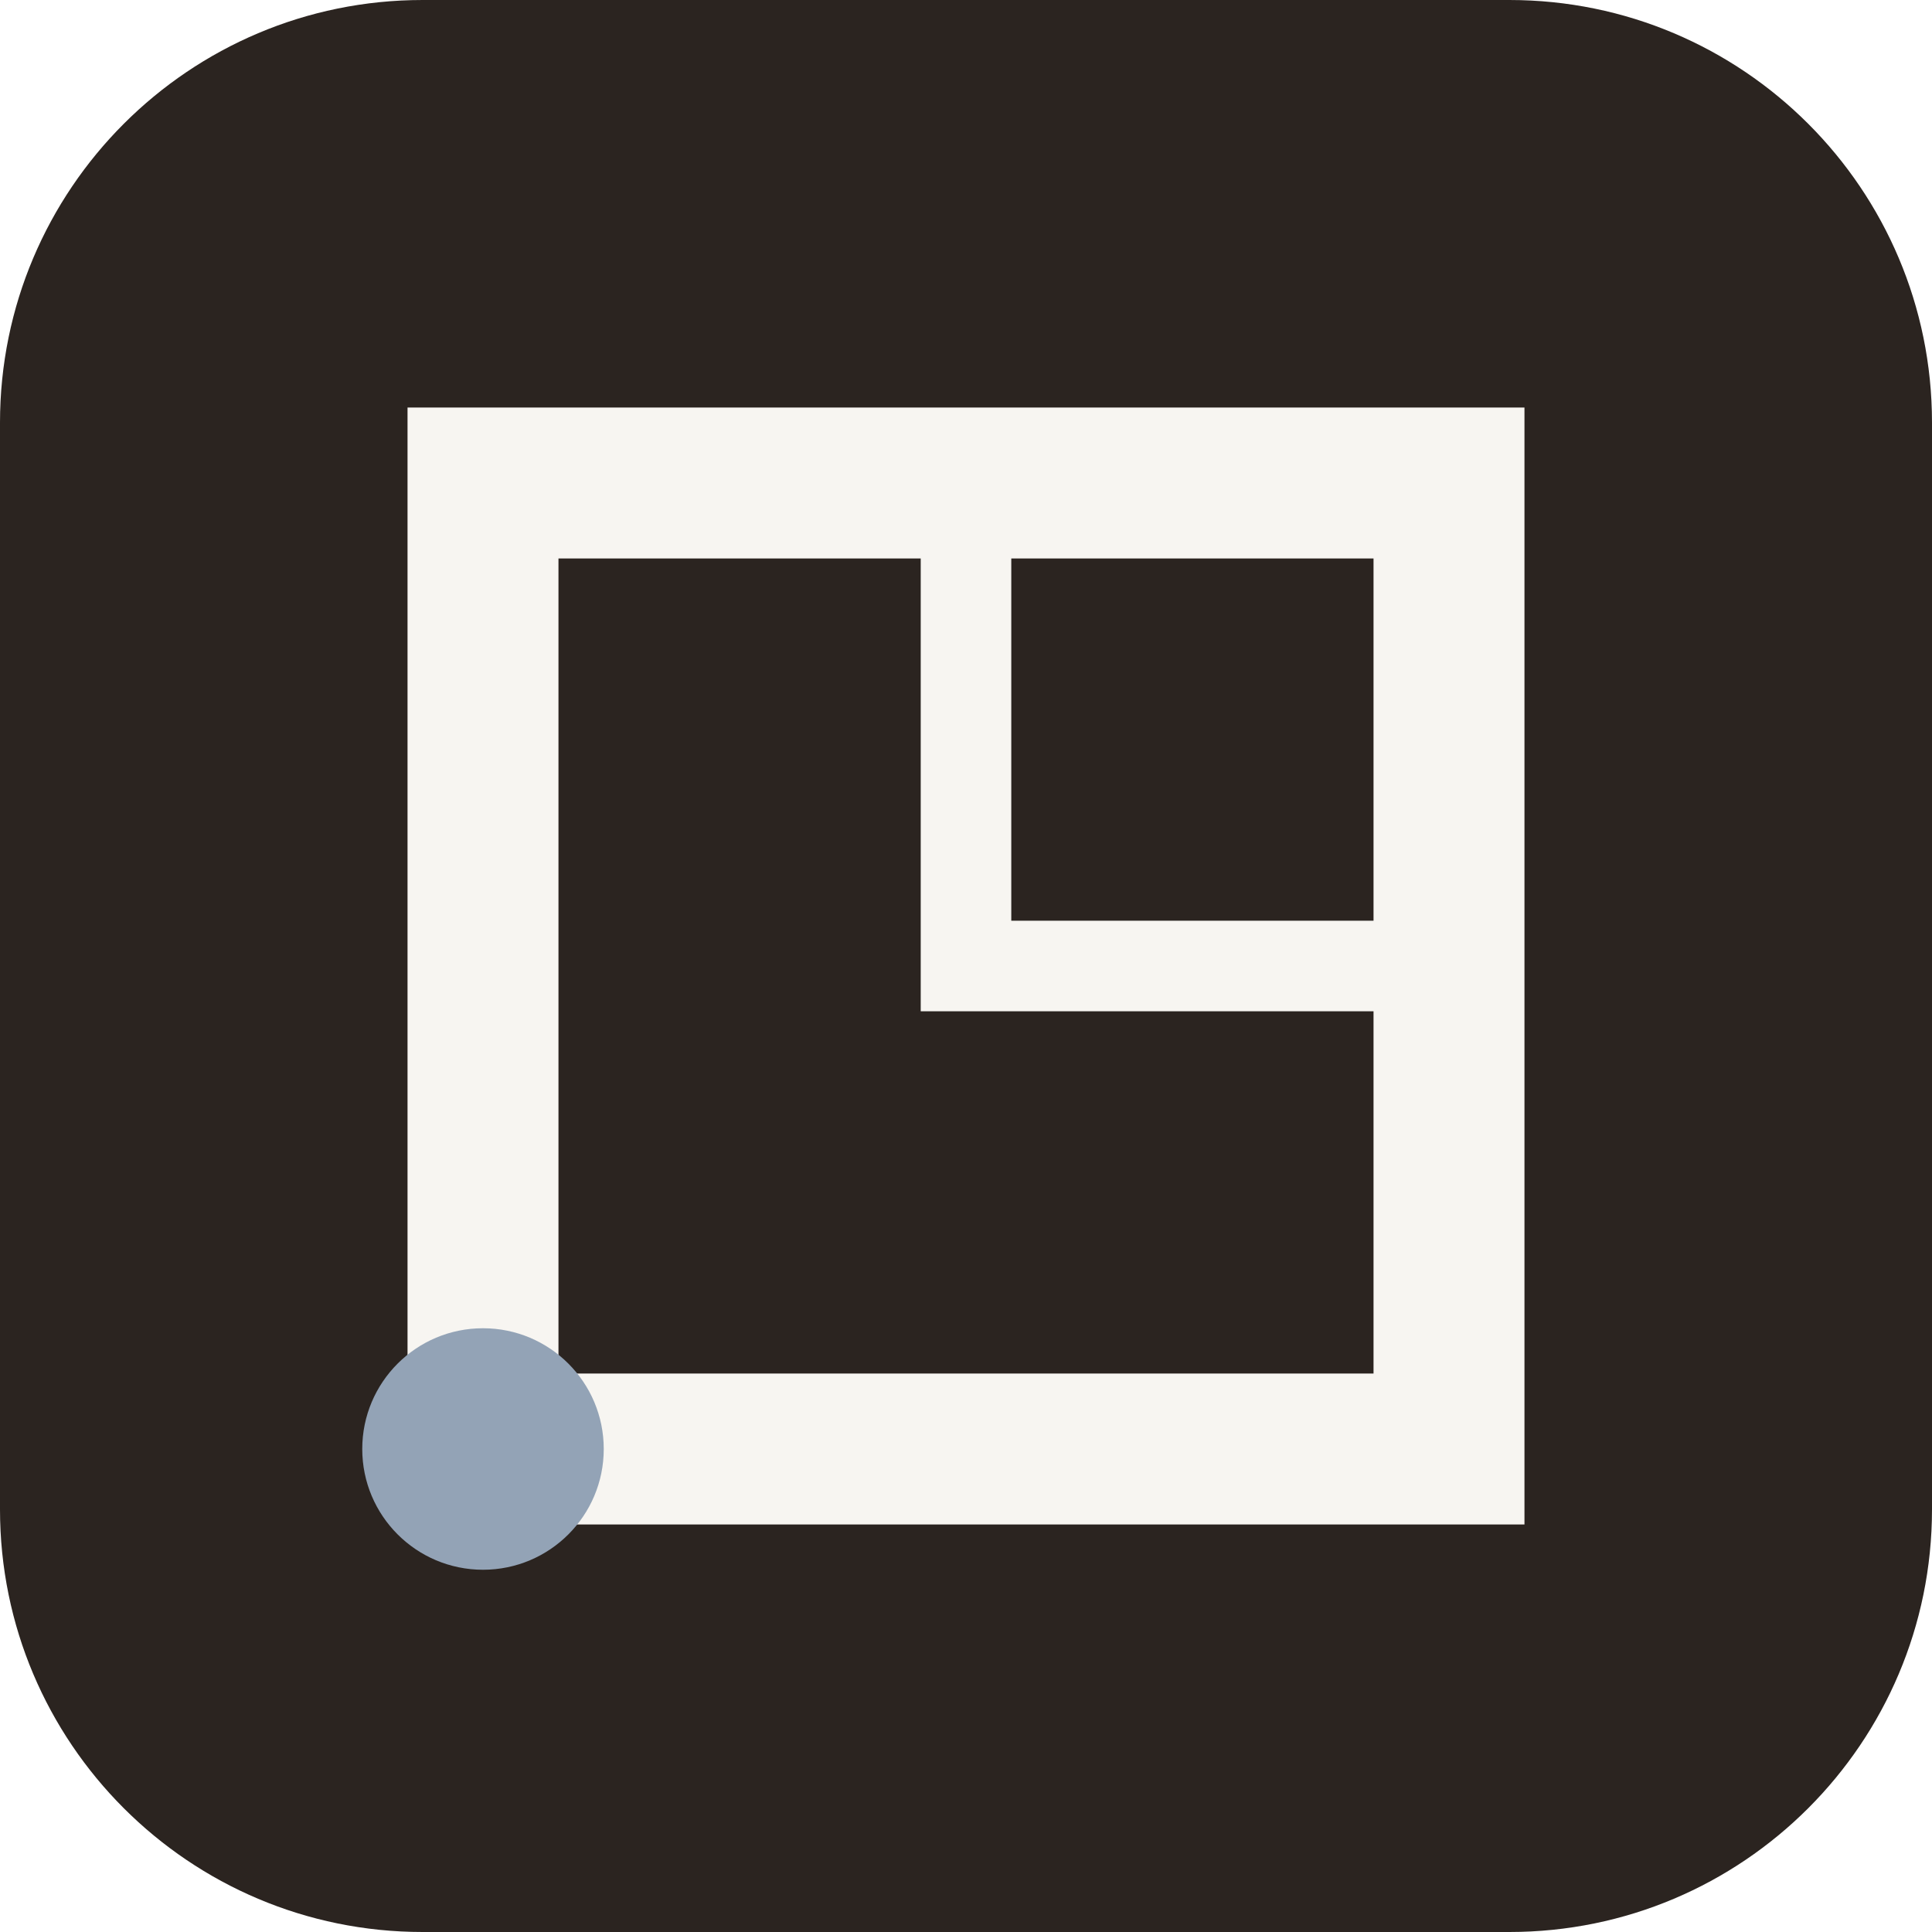
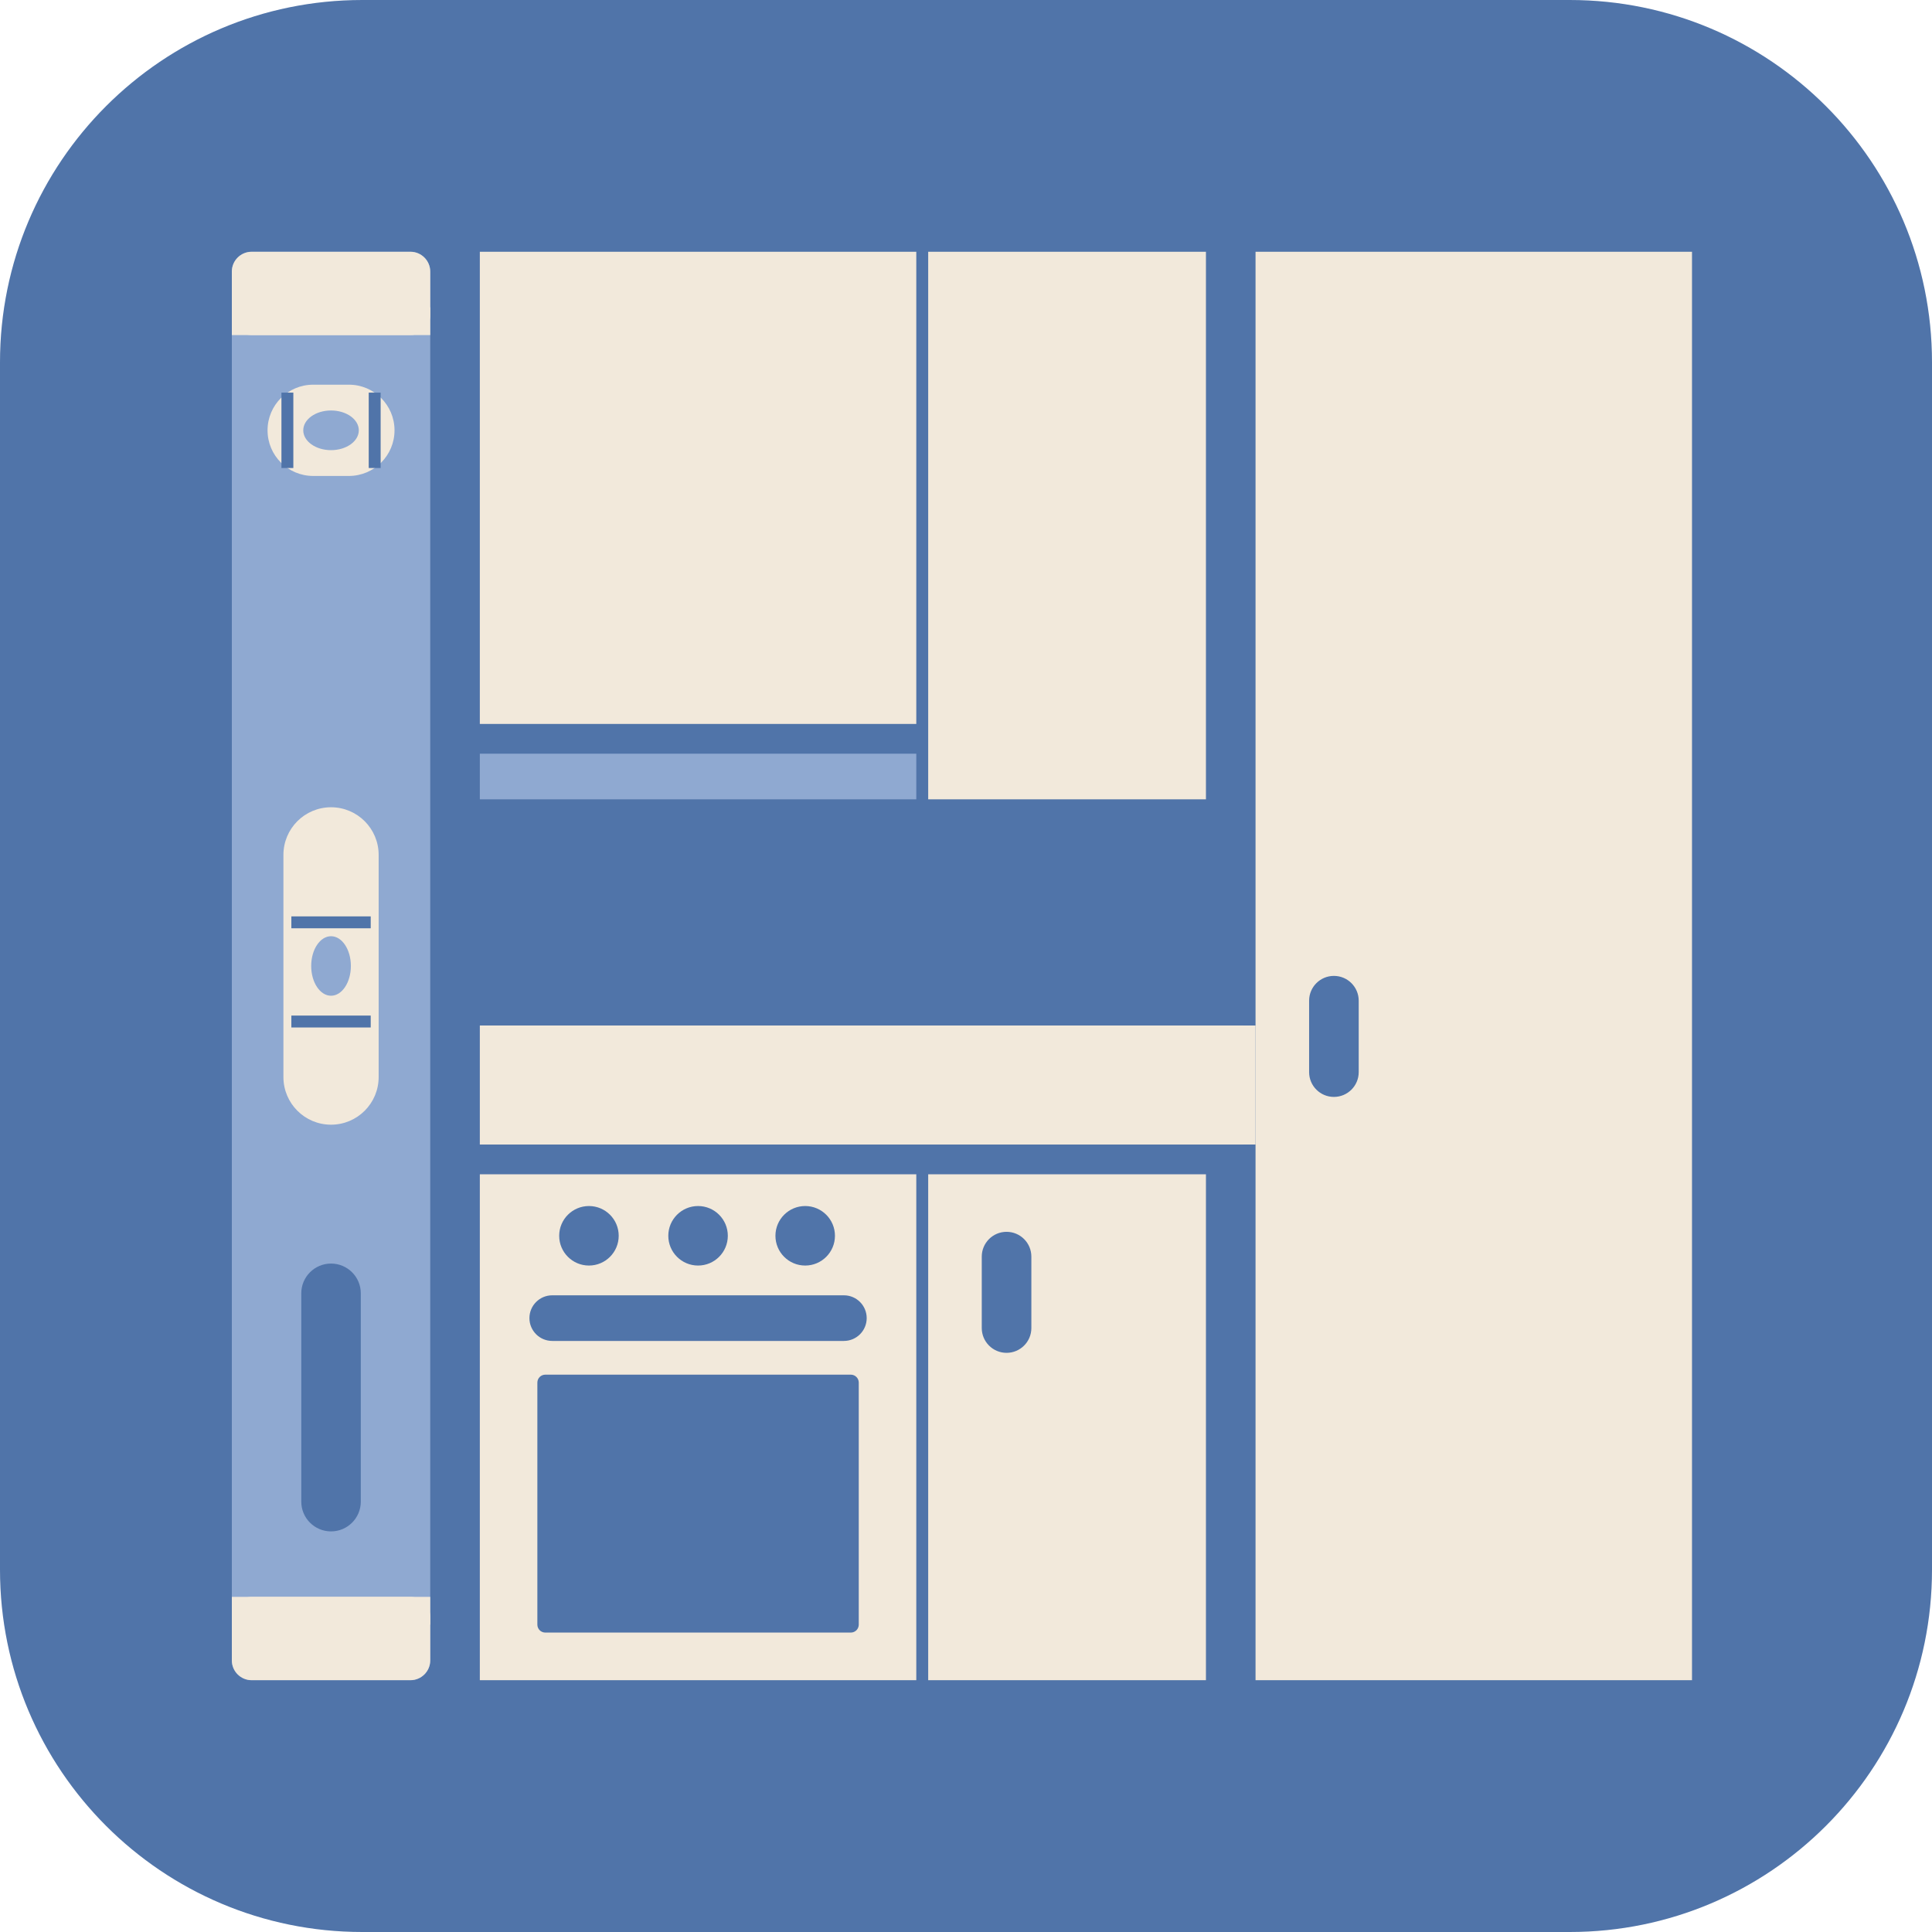
- <svg xmlns="http://www.w3.org/2000/svg" viewBox="0 0 32 32">
-   <rect width="32" height="32" rx="7" fill="#2B2420" />
-   <path d="M8 8h16v16H8z" fill="none" stroke="#F7F5F1" stroke-width="2.5" />
-   <path d="M16 8v8h8" fill="none" stroke="#F7F5F1" stroke-width="1.5" />
-   <circle cx="8" cy="24" r="2" fill="#93A3B6" />
+ <svg xmlns="http://www.w3.org/2000/svg" viewBox="0 0 32 32" width="32" height="32">
+   <rect width="32" height="32" rx="6" fill="#5074A9" />
+   <g transform="translate(3.84 4.17) scale(0.3286)">
+     <g>
+       <rect x="0" y="0" width="10" height="72" rx="1" fill="#8FA9D1" />
+       <rect x="0" y="0" width="10" height="4.2" rx="1" fill="#F2E9DB" />
+       <rect x="0" y="2.8" width="10" height="1.4" fill="#F2E9DB" />
+       <rect x="0" y="67.8" width="10" height="4.2" rx="1" fill="#F2E9DB" />
+       <rect x="0" y="67.8" width="10" height="1.4" fill="#F2E9DB" />
+       <rect x="1.8" y="6.7" width="6.4" height="4.6" rx="2.3" fill="#F2E9DB" />
+       <rect x="2.5" y="7.1" width=".6" height="3.8" fill="#5074A9" />
+       <rect x="6.9" y="7.1" width=".6" height="3.8" fill="#5074A9" />
+       <ellipse cx="5" cy="9" rx="1.4" ry="1" fill="#8FA9D1" />
+       <rect x="2.6" y="28" width="4.8" height="16" rx="2.4" fill="#F2E9DB" />
+       <rect x="3" y="33.5" width="4" height=".6" fill="#5074A9" />
+       <rect x="3" y="38.5" width="4" height=".6" fill="#5074A9" />
+       <ellipse cx="5" cy="36" rx="1" ry="1.5" fill="#8FA9D1" />
+       <rect x="3.5" y="51" width="3" height="13.5" rx="1.5" fill="#5074A9" />
+       <rect x="35.1" y="0" width="14" height="27.6" fill="#F2E9DB" />
+       <rect x="12.5" y="0" width="22" height="23.8" fill="#F2E9DB" />
+       <rect x="12.5" y="25.3" width="22" height="2.3" fill="#8FA9D1" />
+       <rect x="12.5" y="39" width="39.1" height="6" fill="#F2E9DB" />
+       <rect x="35.1" y="46.5" width="14" height="25.5" fill="#F2E9DB" />
+       <rect x="37.8" y="49.4" width="2.5" height="6.1" rx="1.25" fill="#5074A9" />
+       <rect x="12.5" y="46.5" width="22" height="25.5" fill="#F2E9DB" />
+       <circle cx="18" cy="49.6" r="1.5" fill="#5074A9" />
+       <circle cx="23.5" cy="49.6" r="1.5" fill="#5074A9" />
+       <circle cx="28.9" cy="49.6" r="1.5" fill="#5074A9" />
+       <rect x="15" y="52.6" width="17" height="2.3" rx="1.15" fill="#5074A9" />
+       <rect x="15.4" y="56.6" width="16.2" height="13" rx=".4" fill="#5074A9" />
+       <rect x="51" y="0" width=".6" height="39" fill="#5074A9" />
+       <rect x="51" y="45" width=".6" height="27" fill="#5074A9" />
+       <rect x="51.6" y="0" width="22" height="72" fill="#F2E9DB" />
+       <rect x="54.3" y="36.5" width="2.5" height="6.1" rx="1.25" fill="#5074A9" />
+     </g>
+   </g>
</svg>
